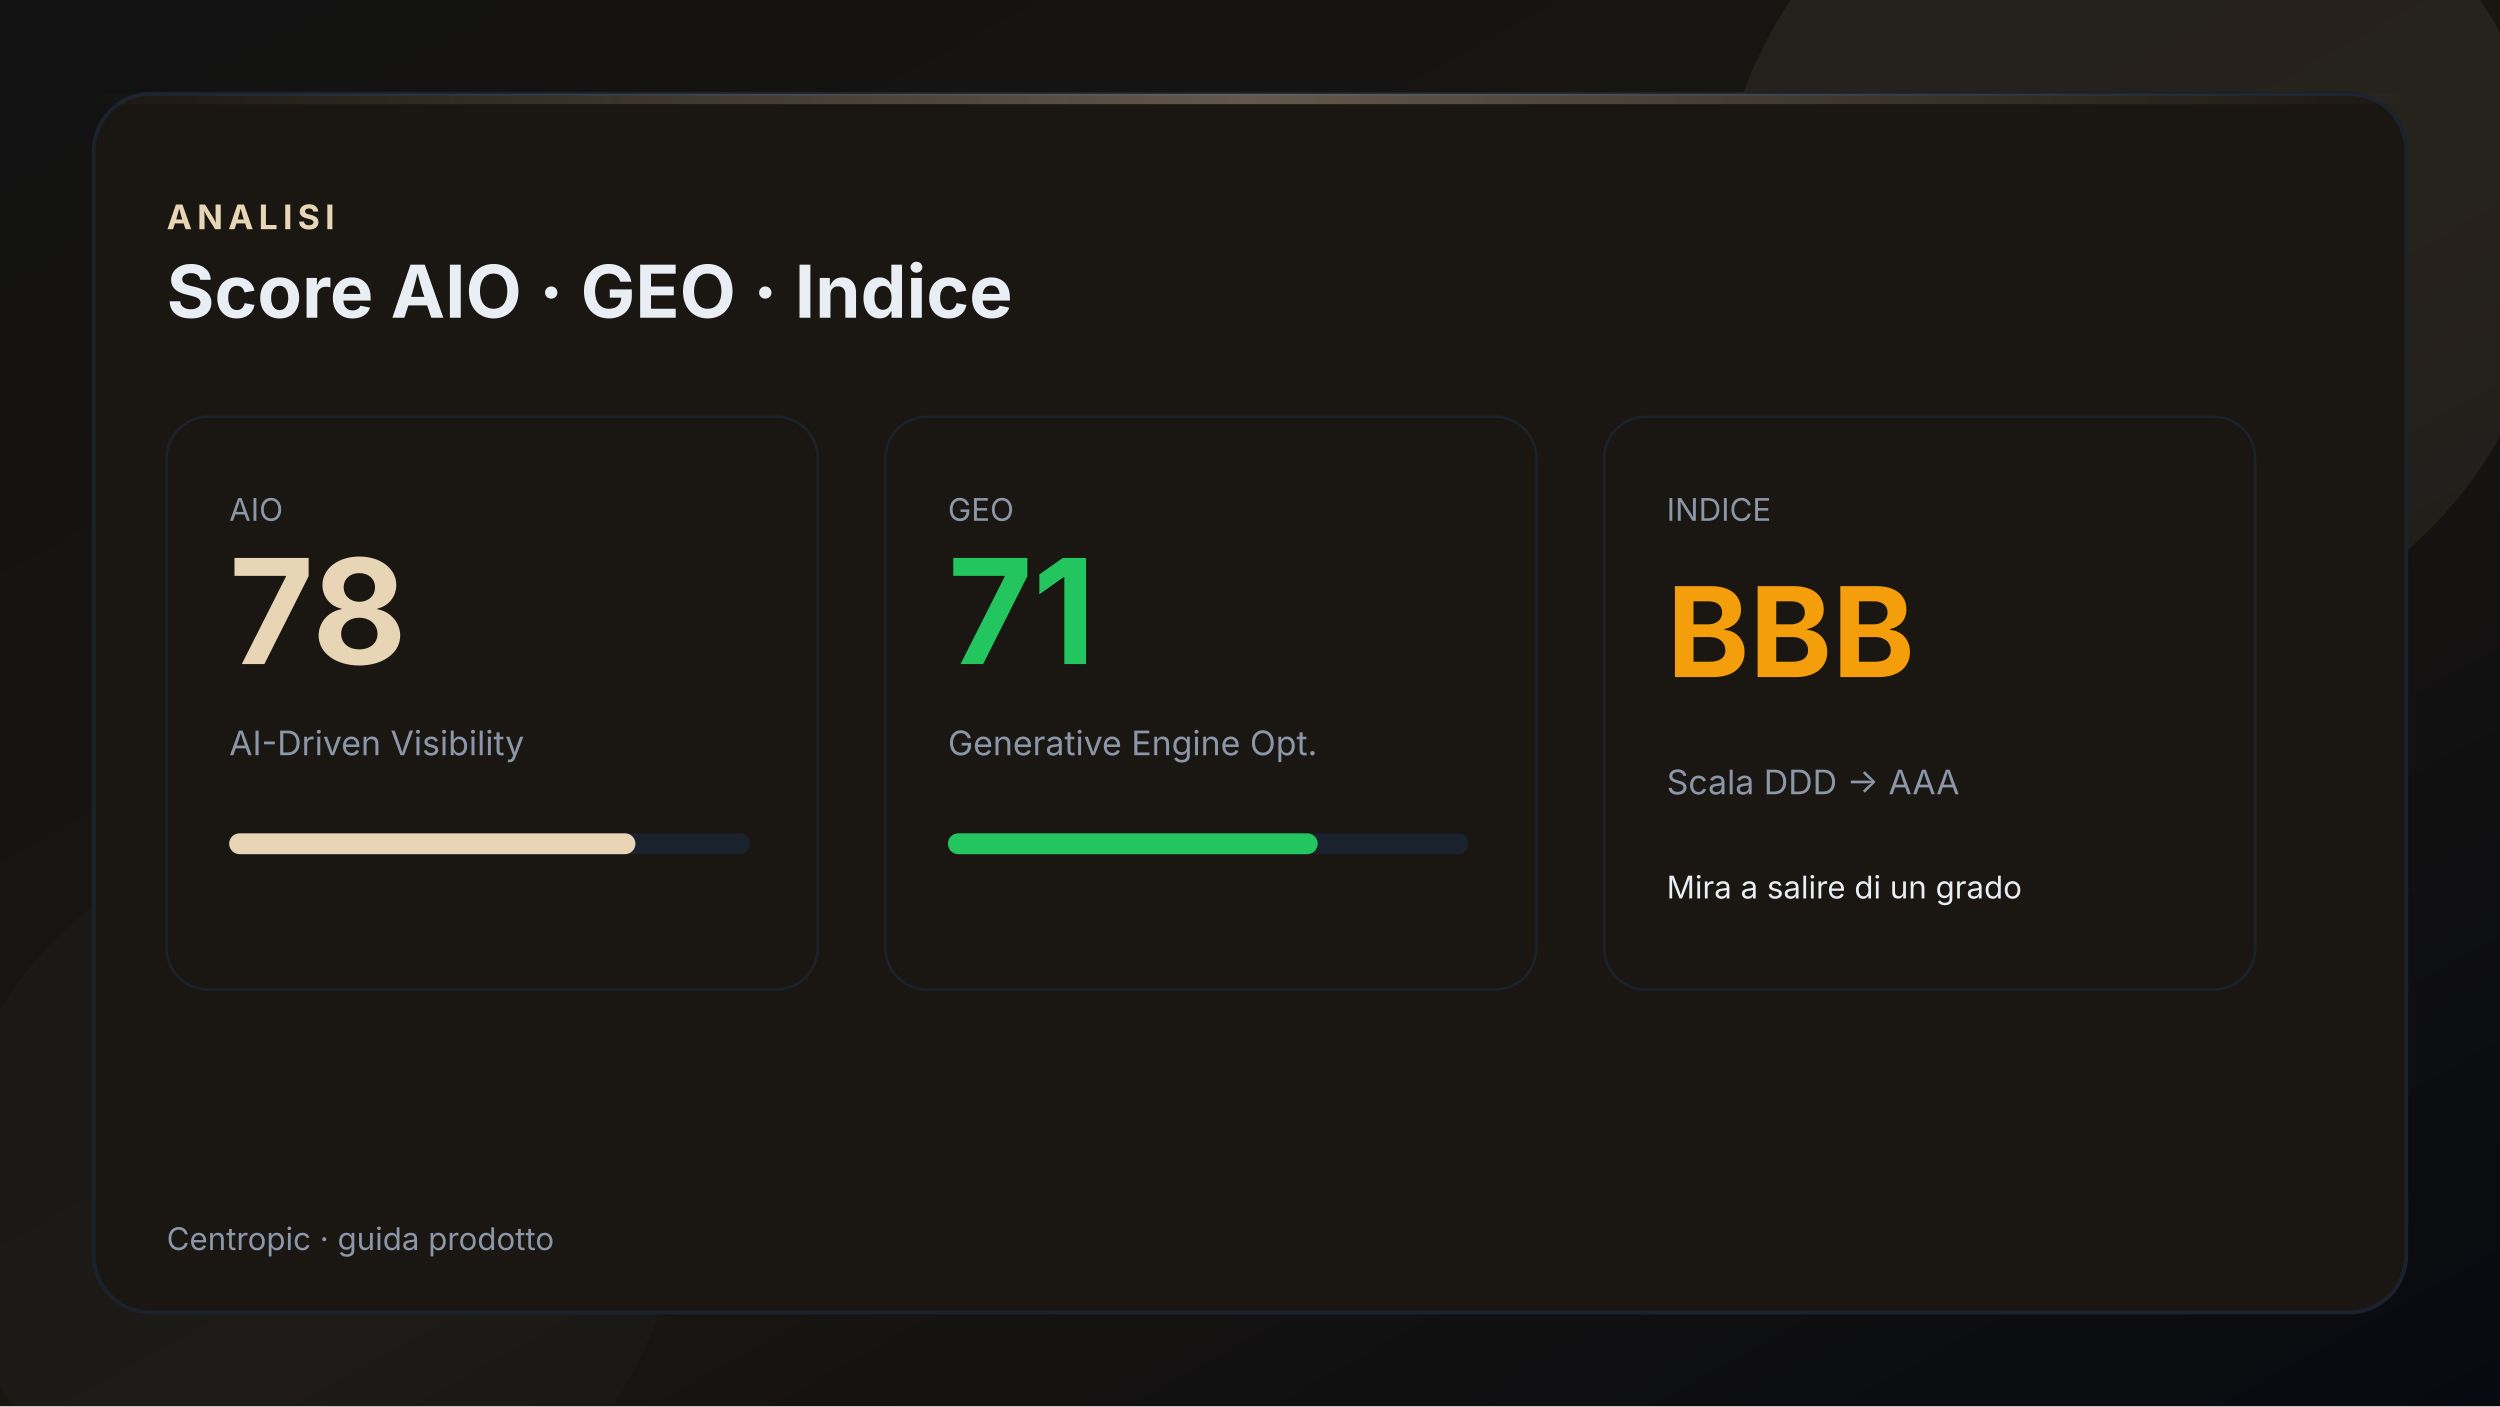
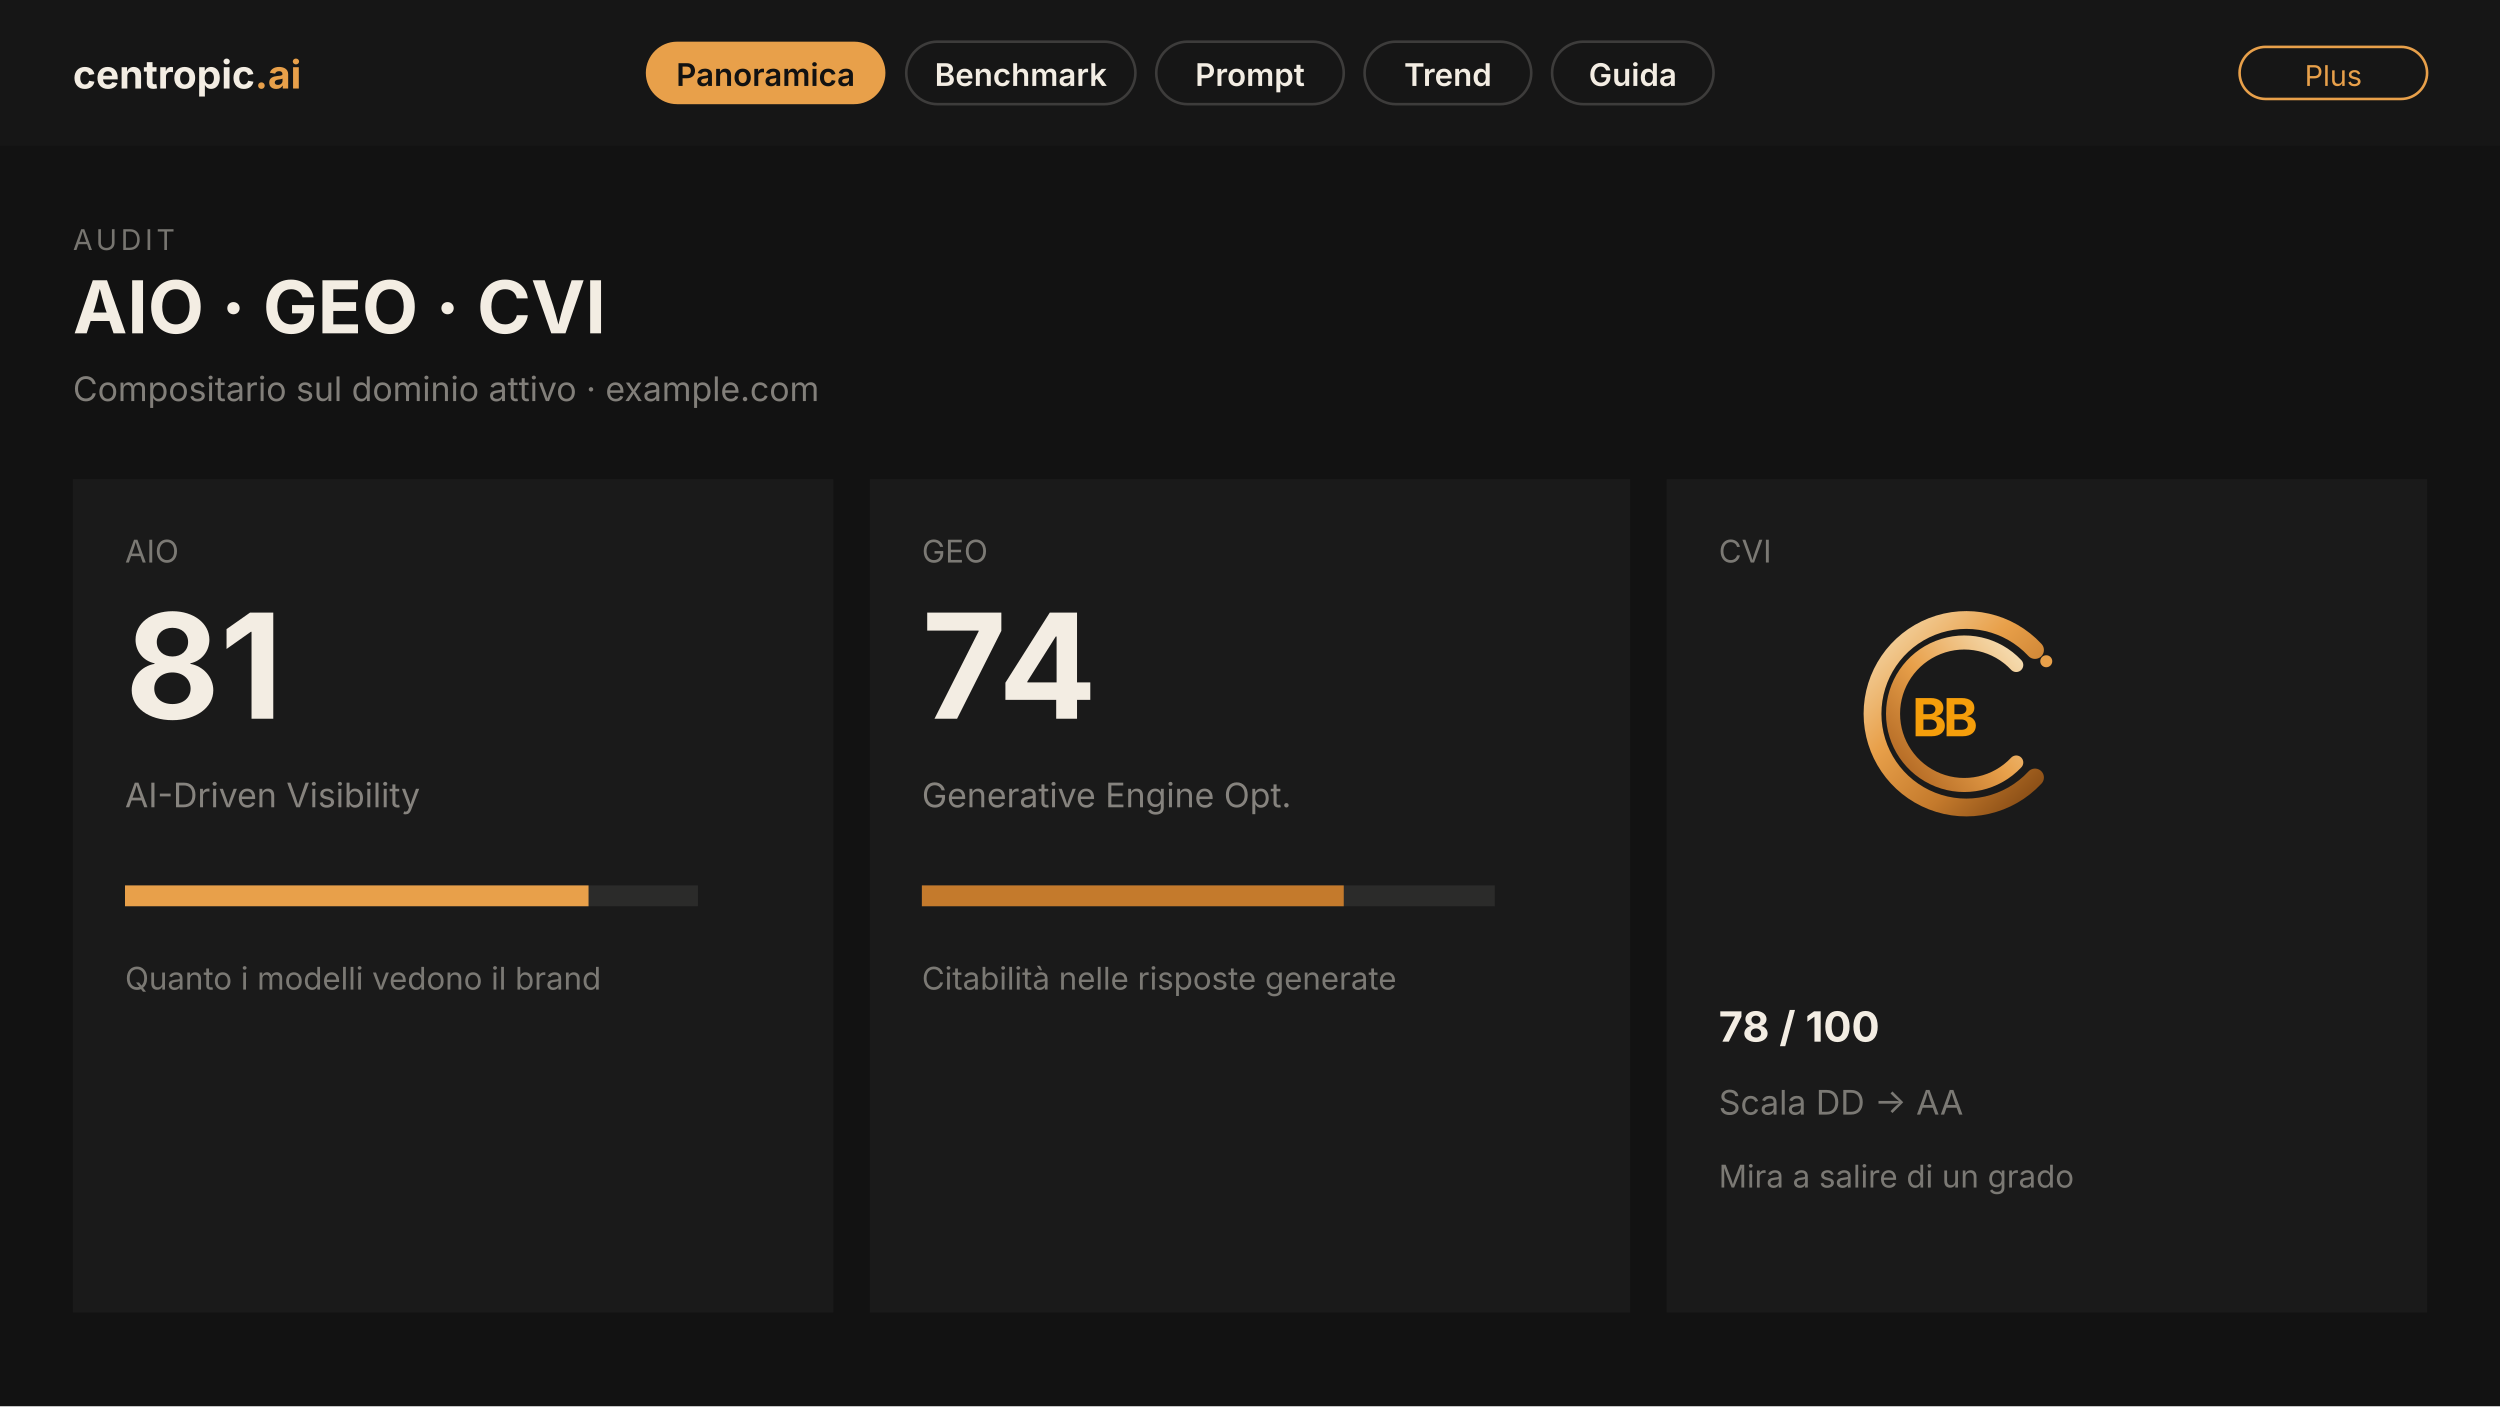
- <svg xmlns="http://www.w3.org/2000/svg" width="960" height="540" viewBox="0 0 960 540" role="img" aria-labelledby="t d">
+ <svg xmlns="http://www.w3.org/2000/svg" viewBox="0 0 960 540" role="img" aria-label="Analisi AIO GEO e CVI">
  <defs>
-     <linearGradient id="bg" x1="0" y1="0" x2="1" y2="1">
-       <stop offset="0%" stop-color="#121212" />
-       <stop offset="55%" stop-color="#1A1612" />
-       <stop offset="100%" stop-color="#070A10" />
+     <linearGradient id="gAnaC1" x1="8%" y1="0%" x2="92%" y2="100%">
+       <stop offset="0%" stop-color="#F4D7A8" />
+       <stop offset="38%" stop-color="#E8A04A" />
+       <stop offset="72%" stop-color="#C47A2C" />
+       <stop offset="100%" stop-color="#8A4E16" />
    </linearGradient>
-     <linearGradient id="glow" x1="0" y1="0" x2="1" y2="0">
-       <stop offset="0%" stop-color="#E8D5B5" stop-opacity="0" />
-       <stop offset="50%" stop-color="#E8D5B5" stop-opacity=".35" />
-       <stop offset="100%" stop-color="#E8D5B5" stop-opacity="0" />
+     <linearGradient id="gAnaC2" x1="0%" y1="100%" x2="100%" y2="0%">
+       <stop offset="0%" stop-color="#A85E1C" />
+       <stop offset="50%" stop-color="#E8A04A" />
+       <stop offset="100%" stop-color="#F6E0B8" />
    </linearGradient>
-     <filter id="soft" x="-20%" y="-20%" width="140%" height="140%">
-       <feGaussianBlur stdDeviation="12" result="b" />
-       <feMerge>
-         <feMergeNode in="b" />
-         <feMergeNode in="SourceGraphic" />
-       </feMerge>
-     </filter>
  </defs>
-   <rect width="960" height="540" fill="url(#bg)" />
-   <circle cx="820" cy="90" r="160" fill="#E8D5B5" opacity=".06" />
-   <circle cx="120" cy="460" r="140" fill="#5B6B7A" opacity=".05" />
-   <rect x="36" y="36" width="888" height="468" rx="22" fill="#1A1612" stroke="#1A222D" stroke-width="1.5" />
-   <rect x="36" y="36" width="888" height="4" fill="url(#glow)" />
-   <text x="64" y="88" fill="#E8D5B5" font-family="'Inter', system-ui, sans-serif" font-size="13" font-weight="700" letter-spacing="2">ANALISI</text>
-   <text x="64" y="122" fill="#E8EEF4" font-family="'Inter', system-ui, sans-serif" font-size="28" font-weight="700">Score AIO · GEO · Indice</text>
-   <g transform="translate(64,160)">
-     <rect width="250" height="220" rx="16" fill="#1A1612" stroke="#1A222D" />
-     <text x="24" y="40" fill="#8B97A8" font-size="12" font-family="'Inter', system-ui, sans-serif">AIO</text>
-     <text x="24" y="95" fill="#E8D5B5" font-size="56" font-weight="700" font-family="'Inter', system-ui, sans-serif">78</text>
-     <text x="24" y="130" fill="#8B97A8" font-size="13" font-family="'Inter', system-ui, sans-serif">AI-Driven Visibility</text>
-     <rect x="24" y="160" width="200" height="8" rx="4" fill="#1A222D" />
-     <rect x="24" y="160" width="156" height="8" rx="4" fill="#E8D5B5" />
+   <rect width="960" height="540" fill="#121212" />
+   <rect width="960" height="56" fill="#161616" />
+   <text x="28" y="34" fill="#F3EDE3" font-family="Inter, system-ui, sans-serif" font-size="15" font-weight="650">centropic<tspan fill="#E8A04A">.ai</tspan>
+   </text>
+   <g font-family="Inter, system-ui, sans-serif" font-size="12" font-weight="600">
+     <rect x="248" y="16" width="92" height="24" rx="12" fill="#E8A04A" />
+     <text x="294" y="33" text-anchor="middle" fill="#121212">Panoramica</text>
+     <rect x="348" y="16" width="88" height="24" rx="12" fill="none" stroke="rgba(243,237,227,0.18)" />
+     <text x="392" y="33" text-anchor="middle" fill="#F3EDE3">Benchmark</text>
+     <rect x="444" y="16" width="72" height="24" rx="12" fill="none" stroke="rgba(243,237,227,0.18)" />
+     <text x="480" y="33" text-anchor="middle" fill="#F3EDE3">Prompt</text>
+     <rect x="524" y="16" width="64" height="24" rx="12" fill="none" stroke="rgba(243,237,227,0.18)" />
+     <text x="556" y="33" text-anchor="middle" fill="#F3EDE3">Trend</text>
+     <rect x="596" y="16" width="62" height="24" rx="12" fill="none" stroke="rgba(243,237,227,0.18)" />
+     <text x="627" y="33" text-anchor="middle" fill="#F3EDE3">Guida</text>
  </g>
-   <g transform="translate(340,160)">
-     <rect width="250" height="220" rx="16" fill="#1A1612" stroke="#1A222D" />
-     <text x="24" y="40" fill="#8B97A8" font-size="12" font-family="'Inter', system-ui, sans-serif">GEO</text>
-     <text x="24" y="95" fill="#22C55E" font-size="56" font-weight="700" font-family="'Inter', system-ui, sans-serif">71</text>
-     <text x="24" y="130" fill="#8B97A8" font-size="13" font-family="'Inter', system-ui, sans-serif">Generative Engine Opt.</text>
-     <rect x="24" y="160" width="200" height="8" rx="4" fill="#1A222D" />
-     <rect x="24" y="160" width="142" height="8" rx="4" fill="#22C55E" />
+   <rect x="860" y="18" width="72" height="20" rx="10" fill="none" stroke="#E8A04A" />
+   <text x="896" y="33" text-anchor="middle" fill="#E8A04A" font-family="Inter, system-ui, sans-serif" font-size="11">Plus</text>
+   <text x="28" y="96" fill="rgba(243,237,227,0.45)" font-family="Inter, system-ui, sans-serif" font-size="11" letter-spacing="1.4">AUDIT</text>
+   <text x="28" y="128" fill="#F3EDE3" font-family="Inter, system-ui, sans-serif" font-size="28" font-weight="700">AIO · GEO · CVI</text>
+   <text x="28" y="154" fill="rgba(243,237,227,0.5)" font-family="Inter, system-ui, sans-serif" font-size="13">Compositario sul dominio attivo · example.com</text>
+   <g font-family="Inter, system-ui, sans-serif">
+     <rect x="28" y="184" width="292" height="320" fill="#1A1A1A" />
+     <text x="48" y="216" fill="rgba(243,237,227,0.45)" font-size="12">AIO</text>
+     <text x="48" y="276" fill="#F3EDE3" font-size="56" font-weight="720">81</text>
+     <text x="48" y="310" fill="rgba(243,237,227,0.5)" font-size="13">AI-Driven Visibility</text>
+     <rect x="48" y="340" width="220" height="8" fill="rgba(243,237,227,0.08)" />
+     <rect x="48" y="340" width="178" height="8" fill="#E8A04A" />
+     <text x="48" y="380" fill="rgba(243,237,227,0.45)" font-size="12">Quanto i modelli vedono il brand</text>
+     <rect x="334" y="184" width="292" height="320" fill="#1A1A1A" />
+     <text x="354" y="216" fill="rgba(243,237,227,0.45)" font-size="12">GEO</text>
+     <text x="354" y="276" fill="#F3EDE3" font-size="56" font-weight="720">74</text>
+     <text x="354" y="310" fill="rgba(243,237,227,0.5)" font-size="13">Generative Engine Opt.</text>
+     <rect x="354" y="340" width="220" height="8" fill="rgba(243,237,227,0.08)" />
+     <rect x="354" y="340" width="162" height="8" fill="#C47A2C" />
+     <text x="354" y="380" fill="rgba(243,237,227,0.45)" font-size="12">Citabilità nelle risposte generate</text>
+     <rect x="640" y="184" width="292" height="320" fill="#1A1A1A" />
+     <text x="660" y="216" fill="rgba(243,237,227,0.45)" font-size="12">CVI</text>
+     <g transform="translate(708,228) scale(0.72)">
+       <path d="M102 30 A50 50 0 1 0 102 98" fill="none" stroke="url(#gAnaC1)" stroke-width="9.5" stroke-linecap="round" />
+       <path d="M92 38 A38 38 0 1 0 92 90" fill="none" stroke="url(#gAnaC2)" stroke-width="7.5" stroke-linecap="round" />
+       <circle cx="108" cy="36" r="3.2" fill="#E8A04A" />
+       <text x="54" y="76" text-anchor="middle" fill="#F59E0B" font-family="Inter, system-ui, sans-serif" font-size="28" font-weight="720" letter-spacing="-2">BB</text>
+     </g>
+     <text x="660" y="400" fill="#F3EDE3" font-size="16" font-weight="650">78 / 100</text>
+     <text x="660" y="428" fill="rgba(243,237,227,0.45)" font-size="13">Scala DD → AA</text>
+     <text x="660" y="456" fill="rgba(243,237,227,0.45)" font-size="12">Mira a salire di un grado</text>
  </g>
-   <g transform="translate(616,160)">
-     <rect width="250" height="220" rx="16" fill="#1A1612" stroke="#1A222D" />
-     <text x="24" y="40" fill="#8B97A8" font-size="12" font-family="'Inter', system-ui, sans-serif">INDICE</text>
-     <text x="24" y="100" fill="#F59E0B" font-size="48" font-weight="700" font-family="'Inter', system-ui, sans-serif">BBB</text>
-     <text x="24" y="145" fill="#8B97A8" font-size="13" font-family="'Inter', system-ui, sans-serif">Scala DDD → AAA</text>
-     <text x="24" y="185" fill="#E8EEF4" font-size="12" font-family="'Inter', system-ui, sans-serif">Mira a salire di un grado</text>
-   </g>
-   <text x="64" y="480" fill="#8B97A8" font-family="'Inter', system-ui, sans-serif" font-size="12">Centropic · guida prodotto</text>
</svg>
